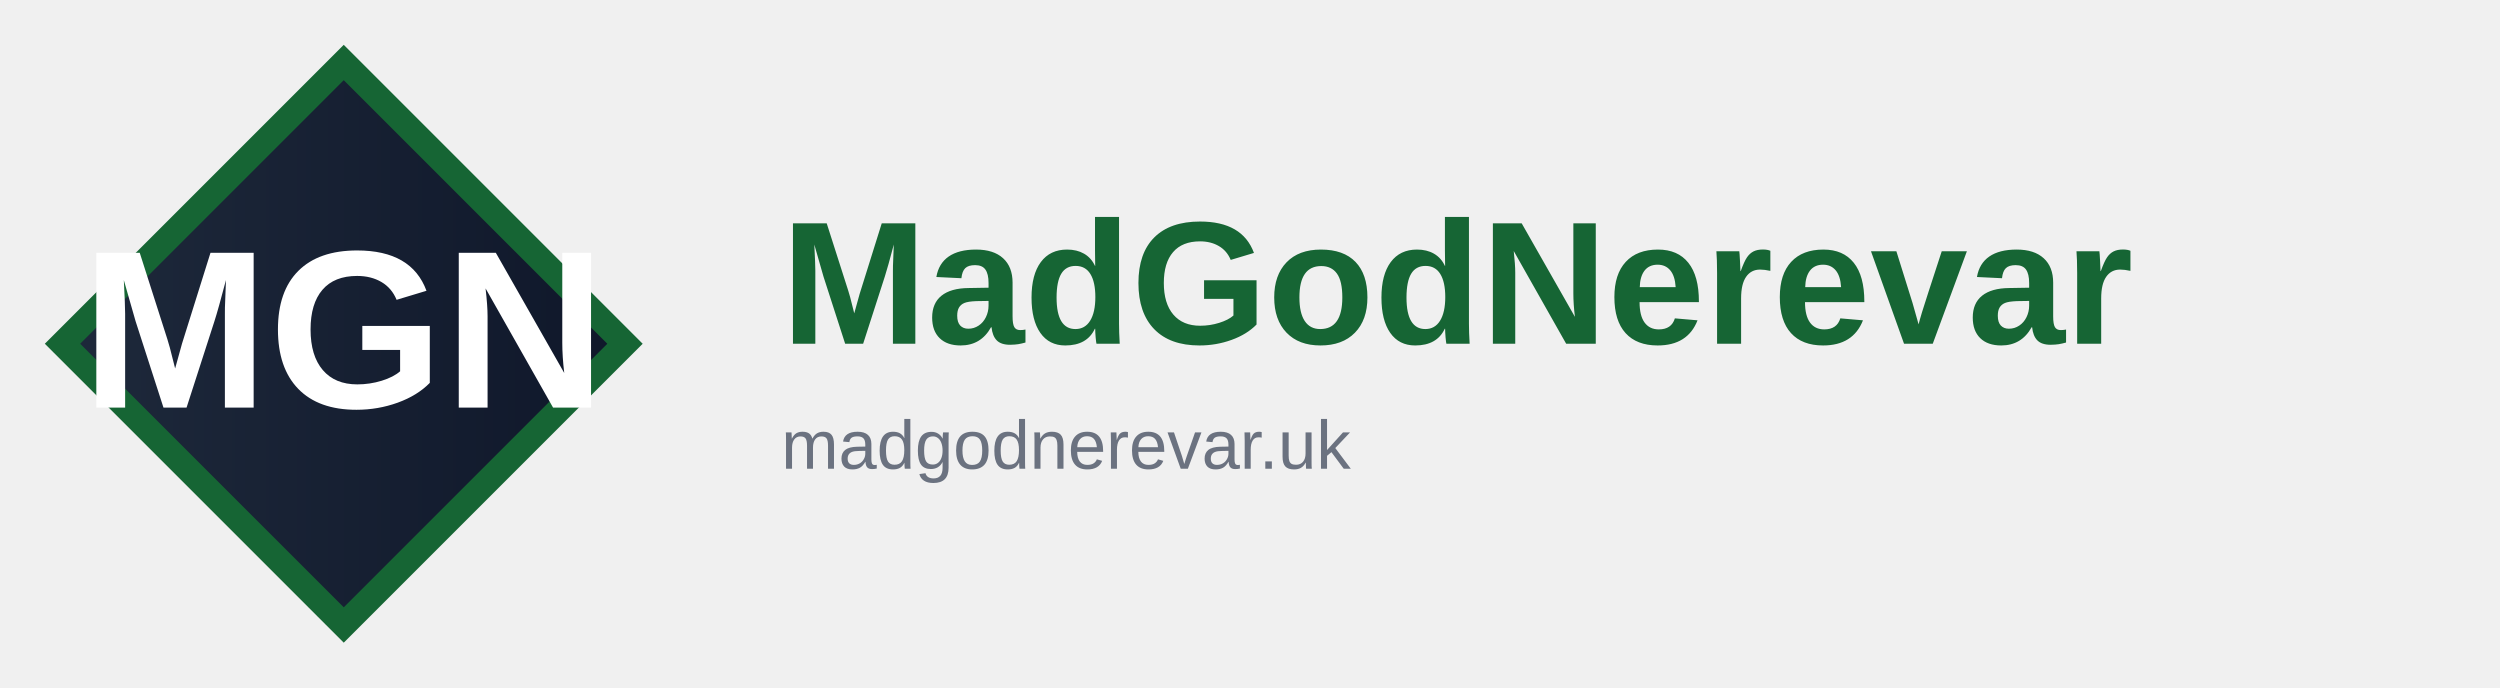
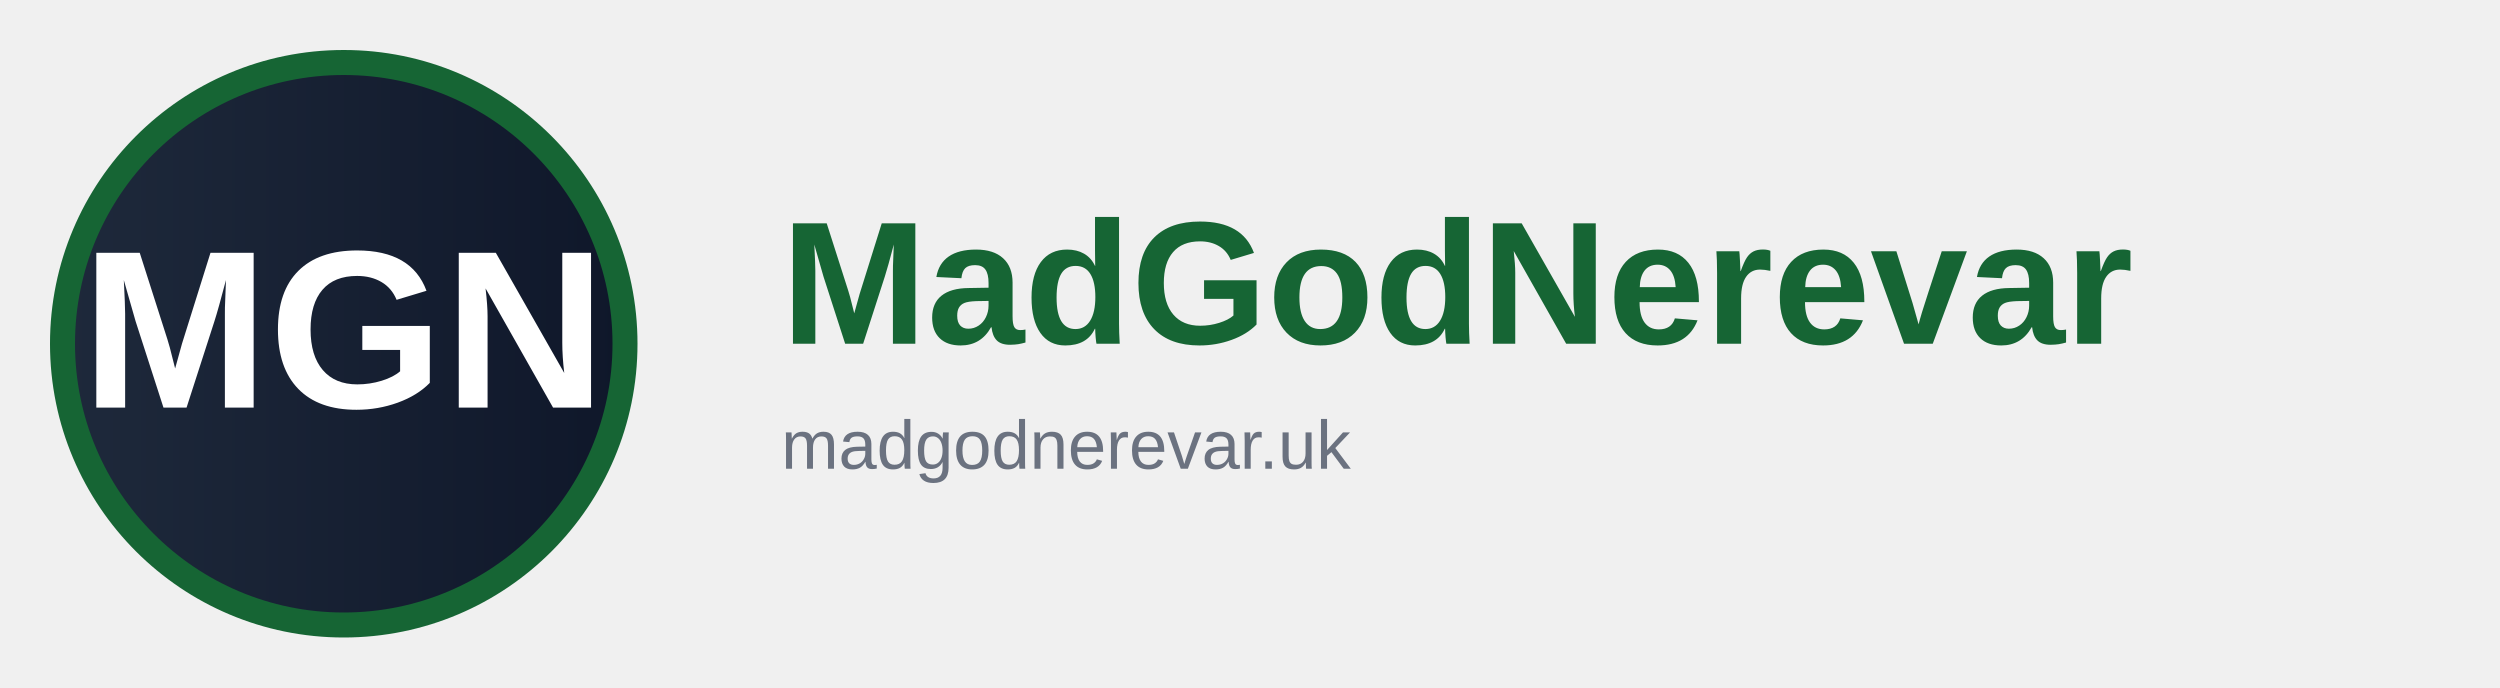
<svg xmlns="http://www.w3.org/2000/svg" width="800" height="220" viewBox="0 0 800 220">
  <defs>
    <linearGradient id="badgeGrad" x1="1.000" y1="0.500" x2="0.000" y2="0.500">
      <stop offset="0%" stop-color="#0F172A" />
      <stop offset="100%" stop-color="#1E293B" />
    </linearGradient>
  </defs>
-   <path d="M110 20 L200 110 L110 200 L20 110 Z" fill="url(#badgeGrad)" stroke="#166534" stroke-width="8" />
-   <text x="110" y="110" text-anchor="middle" dominant-baseline="middle" font-family="Arial, Helvetica, sans-serif" font-size="72" font-weight="bold" fill="white">MGN</text>
+   <circle cx="110" cy="110" r="90" fill="url(#badgeGrad)" stroke="#166534" stroke-width="8" />
+   <text x="110" y="110" font-family="Arial, Helvetica, sans-serif" font-size="72" font-weight="bold" text-anchor="middle" dominant-baseline="middle" fill="white">MGN</text>
  <text x="250" y="110" font-family="Arial, Helvetica, sans-serif" font-size="56" font-weight="bold" fill="#166534">MadGodNerevar</text>
  <text x="250" y="150" font-family="Arial, Helvetica, sans-serif" font-size="22" fill="#6B7280">madgodnerevar.uk</text>
</svg>
